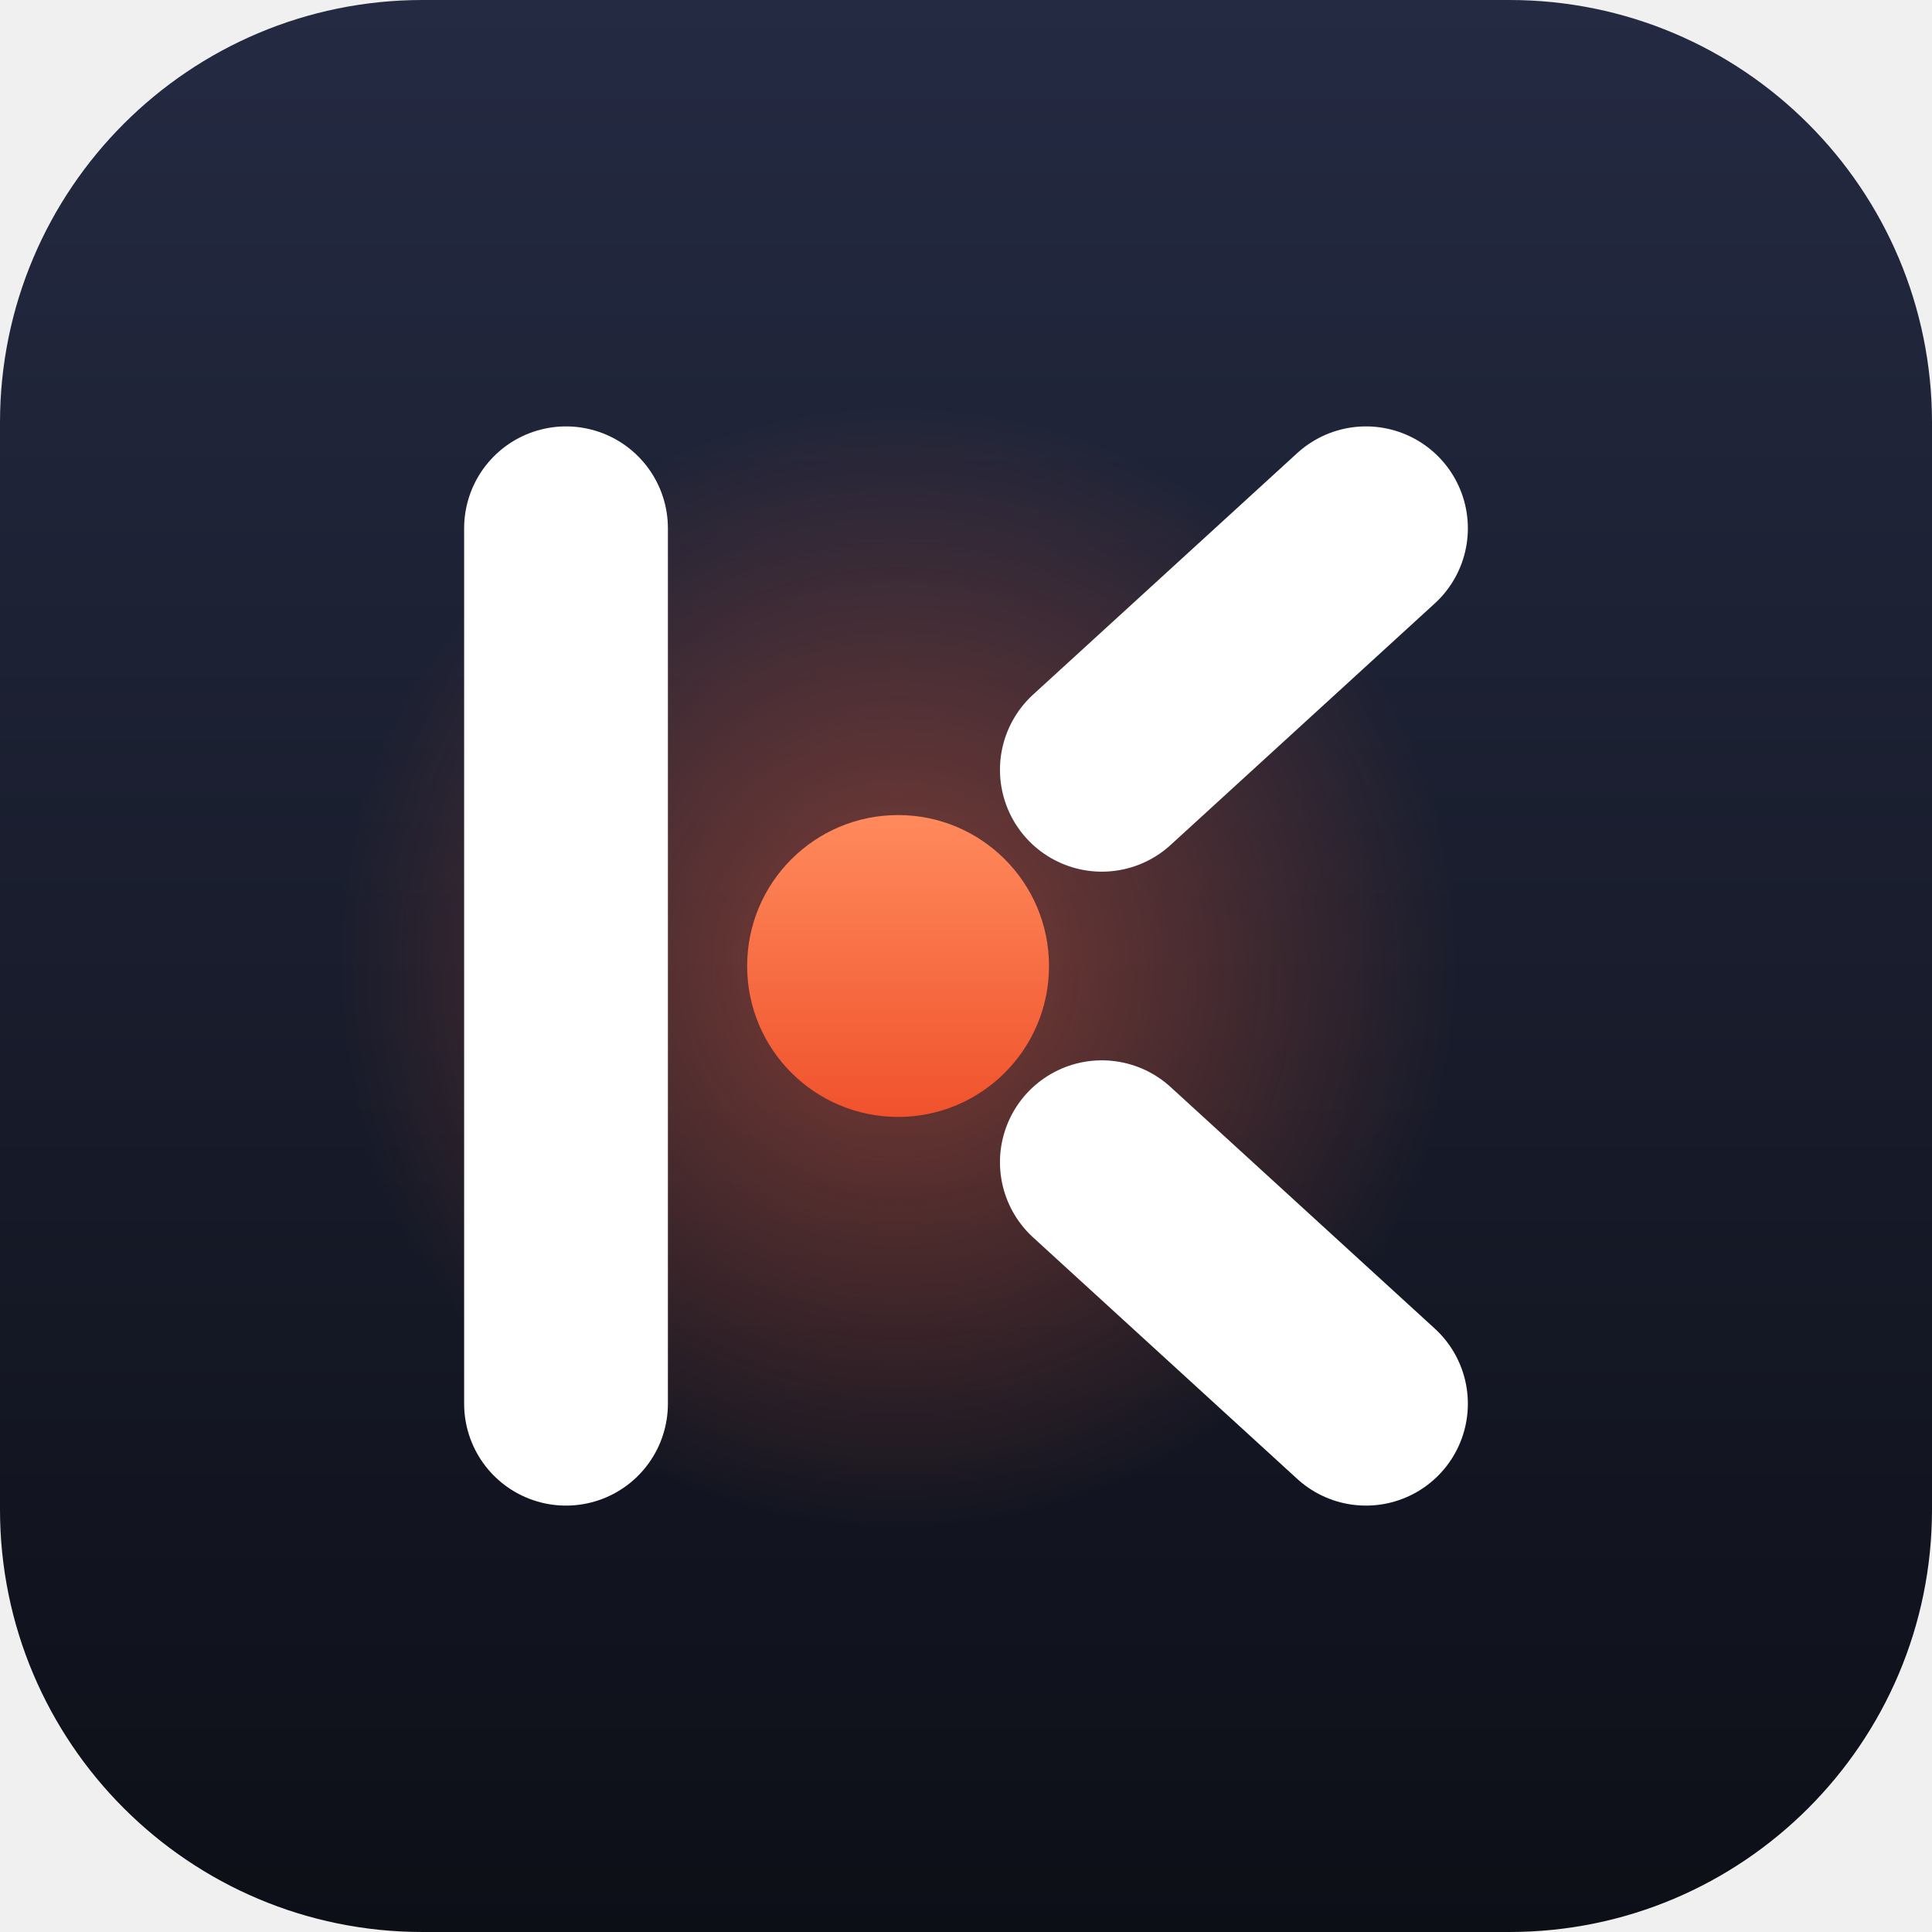
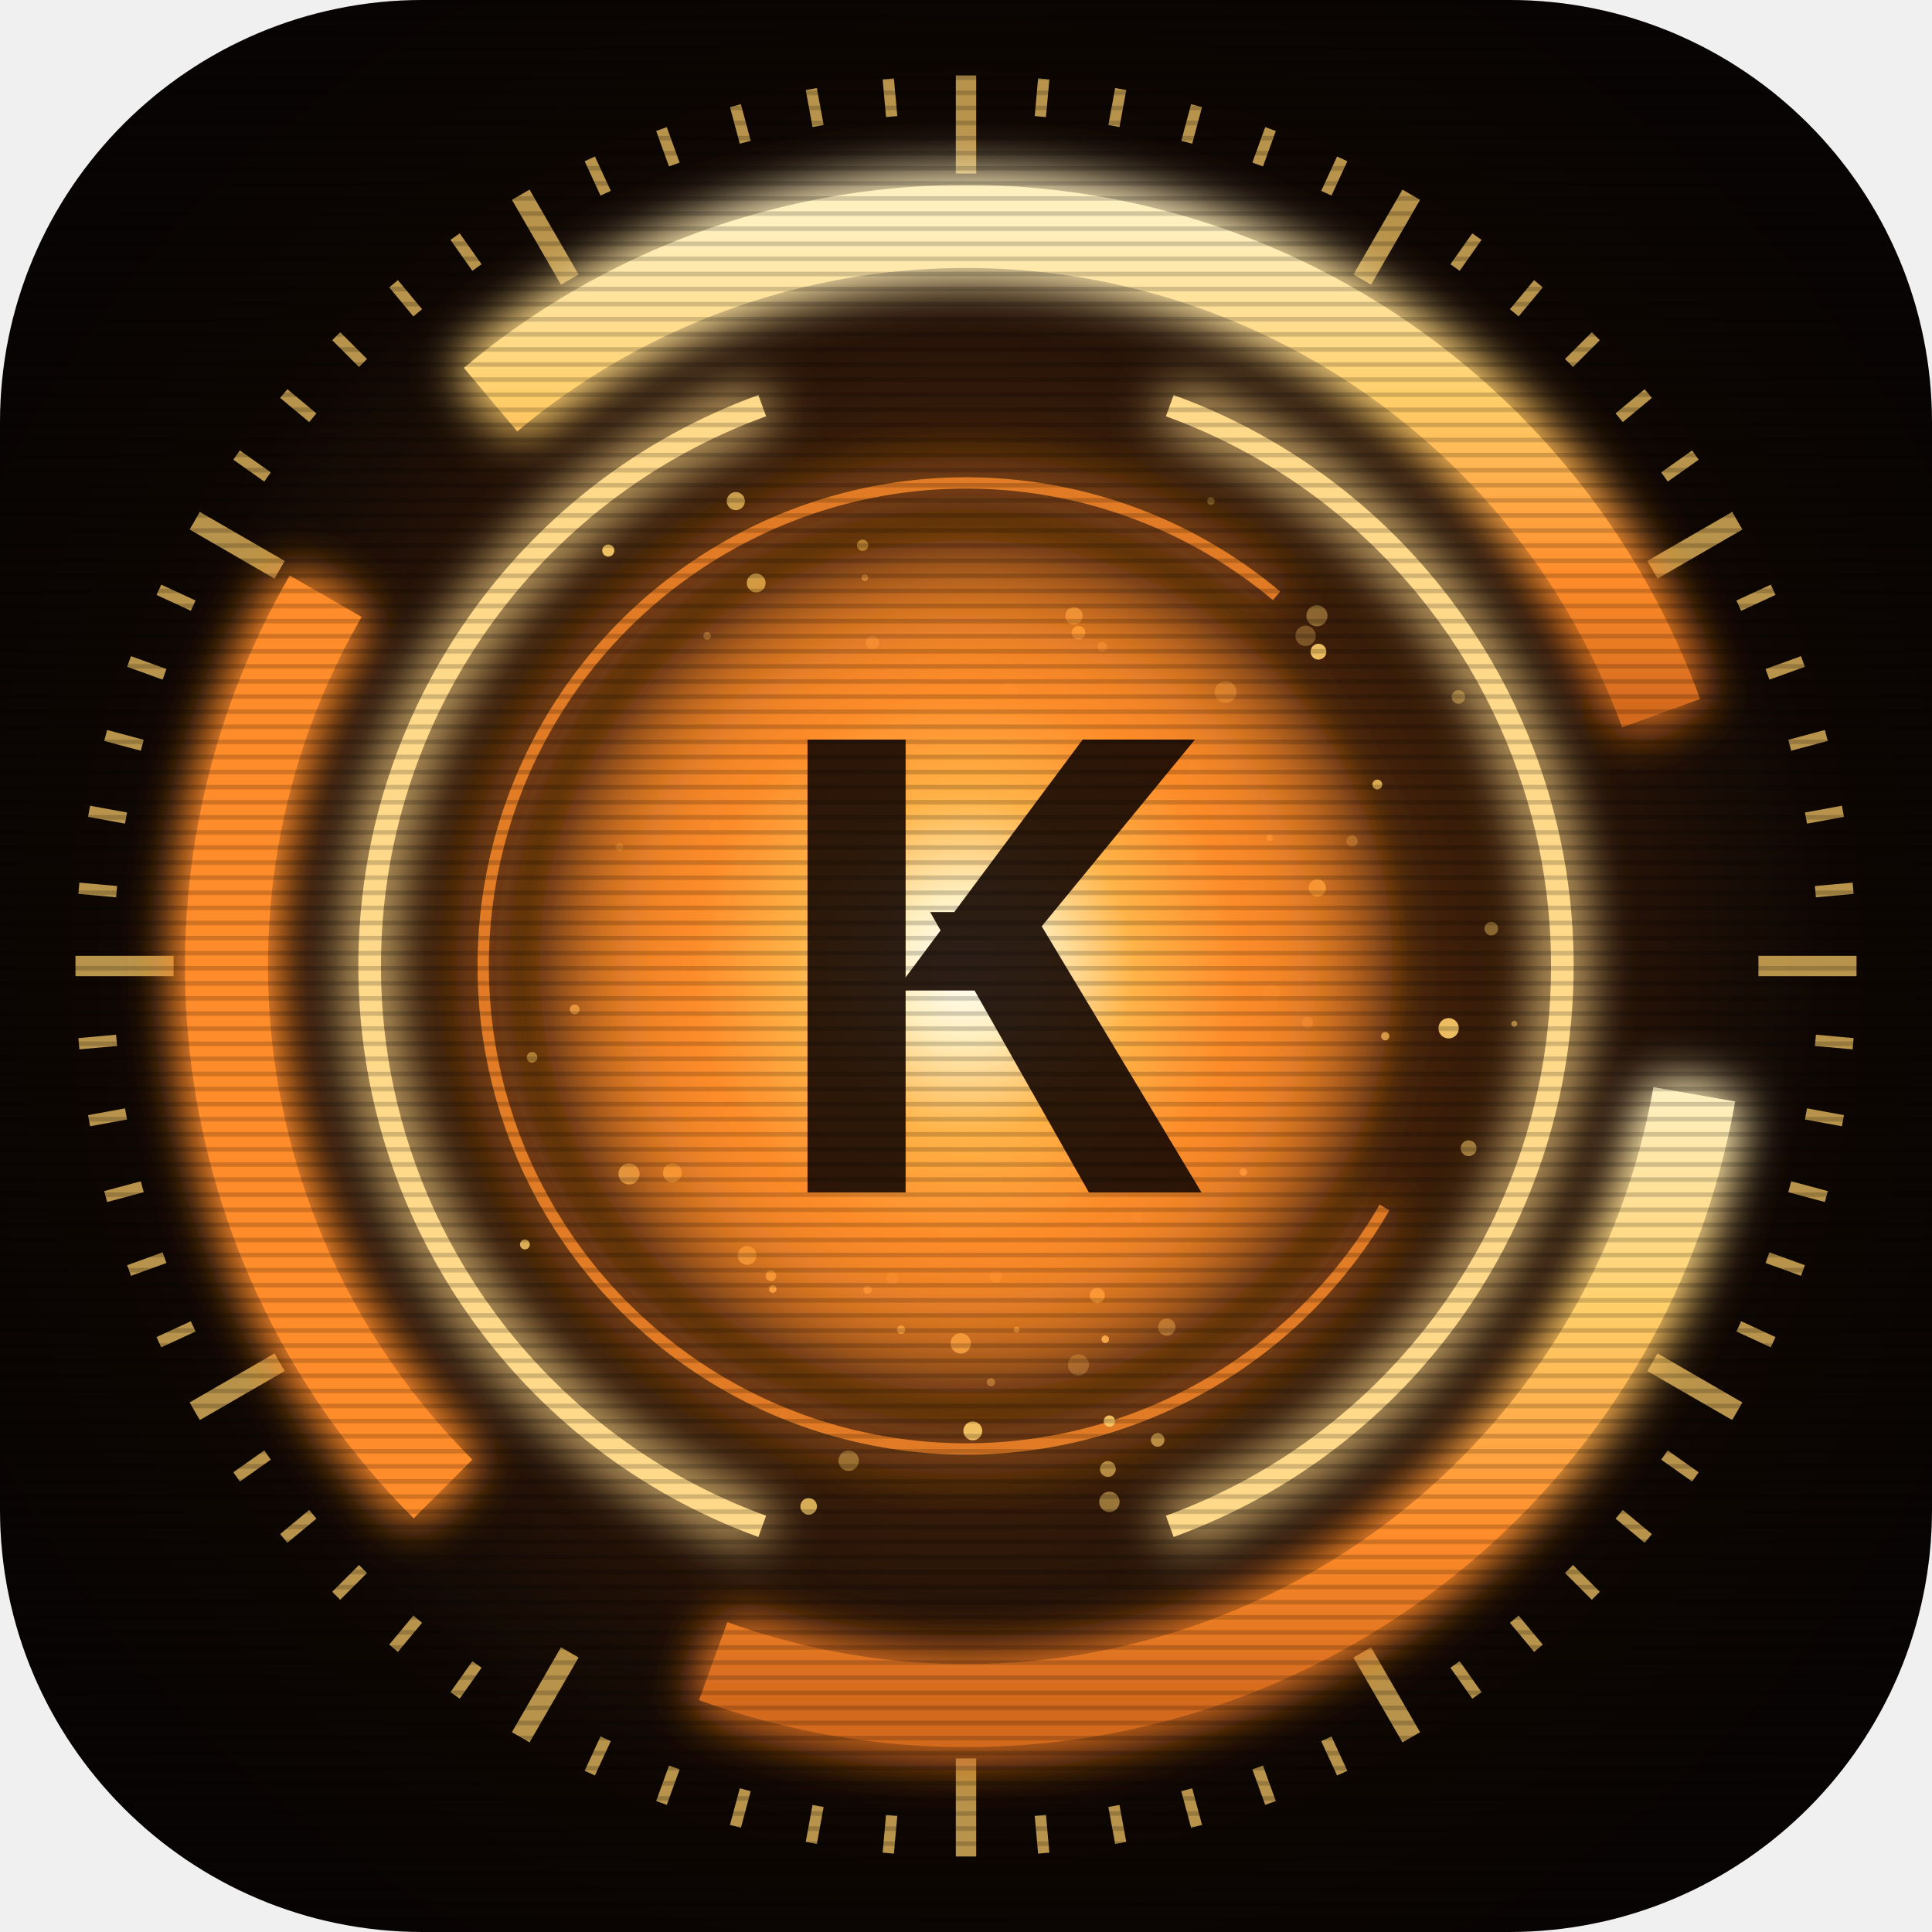
<svg xmlns="http://www.w3.org/2000/svg" viewBox="0 0 512 512">
  <defs>
-     <linearGradient id="bg" x1="0" y1="0" x2="0" y2="1">
-       <stop offset="0" stop-color="#242a42" />
-       <stop offset="1" stop-color="#0d0f17" />
+     <radialGradient id="bg" cx="0.5" cy="0.5" r="0.72">
+       <stop offset="0" stop-color="#3a1806" />
+       <stop offset="0.45" stop-color="#120804" />
+       <stop offset="1" stop-color="#020202" />
+     </radialGradient>
+     <linearGradient id="gull" x1="0" y1="0" x2="0" y2="1">
+       <stop offset="0" stop-color="#fff0c0" />
+       <stop offset="0.35" stop-color="#ffcf6a" />
+       <stop offset="0.72" stop-color="#ff8c2a" />
+       <stop offset="1" stop-color="#d2691e" />
    </linearGradient>
+     <radialGradient id="kjarni" cx="0.5" cy="0.5" r="0.5">
+       <stop offset="0" stop-color="#ffffff" />
+       <stop offset="0.16" stop-color="#fff0c0" />
+       <stop offset="0.38" stop-color="#ffb347" />
+       <stop offset="0.62" stop-color="#ff8c2a" stop-opacity="0.75" />
+       <stop offset="1" stop-color="#ff8c2a" stop-opacity="0" />
+     </radialGradient>
    <radialGradient id="glod" cx="0.5" cy="0.5" r="0.5">
-       <stop offset="0" stop-color="#FE653F" stop-opacity="0.45" />
-       <stop offset="1" stop-color="#FE653F" stop-opacity="0" />
+       <stop offset="0" stop-color="#ff8c2a" stop-opacity="0.55" />
+       <stop offset="1" stop-color="#ff8c2a" stop-opacity="0" />
    </radialGradient>
-     <linearGradient id="kjarni" x1="0" y1="0" x2="0" y2="1">
-       <stop offset="0" stop-color="#ff8a5c" />
-       <stop offset="1" stop-color="#f0522c" />
-     </linearGradient>
+     <filter id="bloom" x="-50%" y="-50%" width="200%" height="200%">
+       <feGaussianBlur stdDeviation="7" result="b" />
+       <feMerge>
+         <feMergeNode in="b" />
+         <feMergeNode in="b" />
+         <feMergeNode in="SourceGraphic" />
+       </feMerge>
+     </filter>
+     <pattern id="skanni" width="4" height="4" patternUnits="userSpaceOnUse">
+       <rect width="4" height="1.2" fill="#000" opacity="0.35" />
+     </pattern>
+     <clipPath id="rund">
+       <rect width="512" height="512" rx="112" />
+     </clipPath>
  </defs>
-   <rect width="512" height="512" rx="112" fill="url(#bg)" />
-   <g transform="translate(256 256) scale(1) translate(-256 -256)">
-     <circle cx="238" cy="256" r="150" fill="url(#glod)" />
-     <g fill="none" stroke="#ffffff" stroke-width="54" stroke-linecap="round">
-       <line x1="150" y1="140" x2="150" y2="372" />
-       <line x1="292" y1="204" x2="362" y2="140" />
-       <line x1="292" y1="308" x2="362" y2="372" />
+   <g clip-path="url(#rund)">
+     <rect width="512" height="512" fill="url(#bg)" />
+     <g transform="translate(256 256) scale(1) translate(-256 -256)">
+       <circle cx="256" cy="256" r="230" fill="url(#glod)" opacity="0.6" />
+       <line x1="256.0" y1="20.0" x2="256.0" y2="46.0" stroke="#ffcf6a" stroke-width="5.4" opacity="0.7" />
+       <line x1="276.6" y1="20.9" x2="275.7" y2="30.9" stroke="#ffcf6a" stroke-width="3" opacity="0.7" />
+       <line x1="297.0" y1="23.6" x2="295.2" y2="33.4" stroke="#ffcf6a" stroke-width="3" opacity="0.7" />
+       <line x1="317.1" y1="28.0" x2="314.5" y2="37.7" stroke="#ffcf6a" stroke-width="3" opacity="0.7" />
+       <line x1="336.7" y1="34.2" x2="333.3" y2="43.6" stroke="#ffcf6a" stroke-width="3" opacity="0.7" />
+       <line x1="355.7" y1="42.1" x2="351.5" y2="51.2" stroke="#ffcf6a" stroke-width="3" opacity="0.7" />
+       <line x1="374.0" y1="51.6" x2="361.0" y2="74.1" stroke="#ffcf6a" stroke-width="5.4" opacity="0.7" />
+       <line x1="391.4" y1="62.7" x2="385.6" y2="70.9" stroke="#ffcf6a" stroke-width="3" opacity="0.7" />
+       <line x1="407.7" y1="75.2" x2="401.3" y2="82.9" stroke="#ffcf6a" stroke-width="3" opacity="0.7" />
+       <line x1="422.9" y1="89.1" x2="415.8" y2="96.2" stroke="#ffcf6a" stroke-width="3" opacity="0.7" />
+       <line x1="436.8" y1="104.3" x2="429.1" y2="110.7" stroke="#ffcf6a" stroke-width="3" opacity="0.7" />
+       <line x1="449.3" y1="120.6" x2="441.1" y2="126.4" stroke="#ffcf6a" stroke-width="3" opacity="0.7" />
+       <line x1="460.4" y1="138.0" x2="437.9" y2="151.0" stroke="#ffcf6a" stroke-width="5.4" opacity="0.7" />
+       <line x1="469.9" y1="156.3" x2="460.8" y2="160.5" stroke="#ffcf6a" stroke-width="3" opacity="0.7" />
+       <line x1="477.8" y1="175.3" x2="468.4" y2="178.7" stroke="#ffcf6a" stroke-width="3" opacity="0.7" />
+       <line x1="484.0" y1="194.9" x2="474.3" y2="197.5" stroke="#ffcf6a" stroke-width="3" opacity="0.7" />
+       <line x1="488.4" y1="215.0" x2="478.6" y2="216.8" stroke="#ffcf6a" stroke-width="3" opacity="0.7" />
+       <line x1="491.1" y1="235.4" x2="481.1" y2="236.3" stroke="#ffcf6a" stroke-width="3" opacity="0.7" />
+       <line x1="492.0" y1="256.0" x2="466.0" y2="256.0" stroke="#ffcf6a" stroke-width="5.4" opacity="0.7" />
+       <line x1="491.1" y1="276.6" x2="481.1" y2="275.7" stroke="#ffcf6a" stroke-width="3" opacity="0.7" />
+       <line x1="488.4" y1="297.0" x2="478.6" y2="295.2" stroke="#ffcf6a" stroke-width="3" opacity="0.7" />
+       <line x1="484.0" y1="317.1" x2="474.3" y2="314.5" stroke="#ffcf6a" stroke-width="3" opacity="0.7" />
+       <line x1="477.8" y1="336.7" x2="468.4" y2="333.3" stroke="#ffcf6a" stroke-width="3" opacity="0.7" />
+       <line x1="469.9" y1="355.7" x2="460.8" y2="351.5" stroke="#ffcf6a" stroke-width="3" opacity="0.7" />
+       <line x1="460.4" y1="374.0" x2="437.9" y2="361.0" stroke="#ffcf6a" stroke-width="5.4" opacity="0.7" />
+       <line x1="449.3" y1="391.4" x2="441.1" y2="385.6" stroke="#ffcf6a" stroke-width="3" opacity="0.7" />
+       <line x1="436.8" y1="407.7" x2="429.1" y2="401.3" stroke="#ffcf6a" stroke-width="3" opacity="0.7" />
+       <line x1="422.9" y1="422.9" x2="415.8" y2="415.8" stroke="#ffcf6a" stroke-width="3" opacity="0.7" />
+       <line x1="407.7" y1="436.8" x2="401.3" y2="429.1" stroke="#ffcf6a" stroke-width="3" opacity="0.7" />
+       <line x1="391.4" y1="449.3" x2="385.6" y2="441.1" stroke="#ffcf6a" stroke-width="3" opacity="0.7" />
+       <line x1="374.0" y1="460.4" x2="361.0" y2="437.9" stroke="#ffcf6a" stroke-width="5.4" opacity="0.7" />
+       <line x1="355.7" y1="469.9" x2="351.5" y2="460.8" stroke="#ffcf6a" stroke-width="3" opacity="0.7" />
+       <line x1="336.7" y1="477.8" x2="333.3" y2="468.4" stroke="#ffcf6a" stroke-width="3" opacity="0.7" />
+       <line x1="317.1" y1="484.0" x2="314.5" y2="474.3" stroke="#ffcf6a" stroke-width="3" opacity="0.7" />
+       <line x1="297.0" y1="488.4" x2="295.2" y2="478.6" stroke="#ffcf6a" stroke-width="3" opacity="0.7" />
+       <line x1="276.6" y1="491.1" x2="275.7" y2="481.1" stroke="#ffcf6a" stroke-width="3" opacity="0.7" />
+       <line x1="256.0" y1="492.0" x2="256.0" y2="466.0" stroke="#ffcf6a" stroke-width="5.4" opacity="0.7" />
+       <line x1="235.4" y1="491.1" x2="236.3" y2="481.1" stroke="#ffcf6a" stroke-width="3" opacity="0.7" />
+       <line x1="215.0" y1="488.4" x2="216.8" y2="478.6" stroke="#ffcf6a" stroke-width="3" opacity="0.7" />
+       <line x1="194.9" y1="484.0" x2="197.5" y2="474.3" stroke="#ffcf6a" stroke-width="3" opacity="0.7" />
+       <line x1="175.3" y1="477.8" x2="178.7" y2="468.4" stroke="#ffcf6a" stroke-width="3" opacity="0.7" />
+       <line x1="156.3" y1="469.9" x2="160.5" y2="460.8" stroke="#ffcf6a" stroke-width="3" opacity="0.7" />
+       <line x1="138.0" y1="460.4" x2="151.0" y2="437.9" stroke="#ffcf6a" stroke-width="5.4" opacity="0.7" />
+       <line x1="120.6" y1="449.3" x2="126.4" y2="441.1" stroke="#ffcf6a" stroke-width="3" opacity="0.7" />
+       <line x1="104.3" y1="436.8" x2="110.7" y2="429.1" stroke="#ffcf6a" stroke-width="3" opacity="0.7" />
+       <line x1="89.1" y1="422.9" x2="96.2" y2="415.8" stroke="#ffcf6a" stroke-width="3" opacity="0.7" />
+       <line x1="75.2" y1="407.7" x2="82.9" y2="401.3" stroke="#ffcf6a" stroke-width="3" opacity="0.7" />
+       <line x1="62.7" y1="391.4" x2="70.9" y2="385.6" stroke="#ffcf6a" stroke-width="3" opacity="0.7" />
+       <line x1="51.6" y1="374.0" x2="74.1" y2="361.0" stroke="#ffcf6a" stroke-width="5.4" opacity="0.7" />
+       <line x1="42.1" y1="355.7" x2="51.2" y2="351.5" stroke="#ffcf6a" stroke-width="3" opacity="0.7" />
+       <line x1="34.2" y1="336.7" x2="43.6" y2="333.3" stroke="#ffcf6a" stroke-width="3" opacity="0.7" />
+       <line x1="28.0" y1="317.1" x2="37.7" y2="314.5" stroke="#ffcf6a" stroke-width="3" opacity="0.7" />
+       <line x1="23.6" y1="297.0" x2="33.4" y2="295.2" stroke="#ffcf6a" stroke-width="3" opacity="0.7" />
+       <line x1="20.9" y1="276.6" x2="30.9" y2="275.7" stroke="#ffcf6a" stroke-width="3" opacity="0.7" />
+       <line x1="20.0" y1="256.0" x2="46.0" y2="256.0" stroke="#ffcf6a" stroke-width="5.4" opacity="0.7" />
+       <line x1="20.9" y1="235.4" x2="30.9" y2="236.3" stroke="#ffcf6a" stroke-width="3" opacity="0.7" />
+       <line x1="23.6" y1="215.0" x2="33.4" y2="216.8" stroke="#ffcf6a" stroke-width="3" opacity="0.7" />
+       <line x1="28.0" y1="194.9" x2="37.7" y2="197.5" stroke="#ffcf6a" stroke-width="3" opacity="0.7" />
+       <line x1="34.2" y1="175.3" x2="43.6" y2="178.7" stroke="#ffcf6a" stroke-width="3" opacity="0.7" />
+       <line x1="42.1" y1="156.3" x2="51.2" y2="160.5" stroke="#ffcf6a" stroke-width="3" opacity="0.7" />
+       <line x1="51.6" y1="138.0" x2="74.1" y2="151.0" stroke="#ffcf6a" stroke-width="5.4" opacity="0.7" />
+       <line x1="62.7" y1="120.6" x2="70.9" y2="126.4" stroke="#ffcf6a" stroke-width="3" opacity="0.7" />
+       <line x1="75.2" y1="104.3" x2="82.9" y2="110.7" stroke="#ffcf6a" stroke-width="3" opacity="0.7" />
+       <line x1="89.1" y1="89.1" x2="96.2" y2="96.2" stroke="#ffcf6a" stroke-width="3" opacity="0.7" />
+       <line x1="104.3" y1="75.2" x2="110.7" y2="82.9" stroke="#ffcf6a" stroke-width="3" opacity="0.7" />
+       <line x1="120.6" y1="62.7" x2="126.4" y2="70.9" stroke="#ffcf6a" stroke-width="3" opacity="0.7" />
+       <line x1="138.0" y1="51.6" x2="151.0" y2="74.1" stroke="#ffcf6a" stroke-width="5.4" opacity="0.7" />
+       <line x1="156.3" y1="42.1" x2="160.5" y2="51.2" stroke="#ffcf6a" stroke-width="3" opacity="0.7" />
+       <line x1="175.3" y1="34.2" x2="178.7" y2="43.6" stroke="#ffcf6a" stroke-width="3" opacity="0.7" />
+       <line x1="194.9" y1="28.0" x2="197.5" y2="37.7" stroke="#ffcf6a" stroke-width="3" opacity="0.7" />
+       <line x1="215.0" y1="23.6" x2="216.8" y2="33.4" stroke="#ffcf6a" stroke-width="3" opacity="0.7" />
+       <line x1="235.4" y1="20.9" x2="236.3" y2="30.9" stroke="#ffcf6a" stroke-width="3" opacity="0.7" />
+       <g filter="url(#bloom)" fill="none" stroke-linecap="butt">
+         <path d="M130.0 105.9 A196 196 0 0 1 440.2 189.0" stroke="url(#gull)" stroke-width="22" />
+         <path d="M449.0 290.0 A196 196 0 0 1 189.0 440.2" stroke="url(#gull)" stroke-width="22" />
+         <path d="M117.4 394.6 A196 196 0 0 1 86.3 158.0" stroke="#ff8c2a" stroke-width="22" />
+         <path d="M310.0 107.5 A158 158 0 0 1 310.0 404.5" stroke="#ffd98a" stroke-width="6" />
+         <path d="M202.0 404.5 A158 158 0 0 1 202.0 107.5" stroke="#ffd98a" stroke-width="6" />
+         <path d="M366.9 320.0 A128 128 0 1 1 338.3 157.9" stroke="#ff8c2a" stroke-width="3" opacity="0.8" />
+       </g>
+       <circle cx="262.6" cy="366.3" r="1.1" fill="#ffcf6a" opacity="0.4" />
+       <circle cx="292.9" cy="354.9" r="1.0" fill="#ffcf6a" opacity="0.9" />
+       <circle cx="204.3" cy="338.1" r="1.4" fill="#ffcf6a" opacity="0.8" />
+       <circle cx="200.1" cy="292.7" r="1.9" fill="#ffcf6a" opacity="0.4" />
+       <circle cx="190.5" cy="290.9" r="2.0" fill="#ffcf6a" opacity="0.6" />
+       <circle cx="313.7" cy="227.1" r="2.9" fill="#ffcf6a" opacity="0.9" />
+       <circle cx="324.8" cy="183.4" r="2.9" fill="#ffcf6a" opacity="0.4" />
+       <circle cx="309.2" cy="351.7" r="2.3" fill="#ffcf6a" opacity="0.4" />
+       <circle cx="386.5" cy="184.7" r="1.8" fill="#ffcf6a" opacity="0.4" />
+       <circle cx="229.9" cy="341.8" r="1.1" fill="#ffcf6a" opacity="0.8" />
+       <circle cx="329.5" cy="310.6" r="1.0" fill="#ffcf6a" opacity="0.9" />
+       <circle cx="395.2" cy="246.1" r="1.8" fill="#ffcf6a" opacity="0.4" />
+       <circle cx="198.0" cy="332.7" r="2.5" fill="#ffcf6a" opacity="0.7" />
+       <circle cx="316.5" cy="203.4" r="1.8" fill="#ffcf6a" opacity="0.3" />
+       <circle cx="284.6" cy="163.2" r="2.3" fill="#ffcf6a" opacity="0.7" />
+       <circle cx="231.2" cy="170.3" r="1.8" fill="#ffcf6a" opacity="0.6" />
+       <circle cx="306.8" cy="381.6" r="1.8" fill="#ffcf6a" opacity="0.6" />
+       <circle cx="337.0" cy="263.2" r="2.4" fill="#ffcf6a" opacity="0.3" />
+       <circle cx="383.9" cy="272.5" r="2.7" fill="#ffcf6a" opacity="0.9" />
+       <circle cx="195.0" cy="132.8" r="2.4" fill="#ffcf6a" opacity="0.7" />
+       <circle cx="235.1" cy="314.6" r="1.5" fill="#ffcf6a" opacity="0.5" />
+       <circle cx="349.1" cy="235.3" r="2.3" fill="#ffcf6a" opacity="0.8" />
+       <circle cx="401.3" cy="271.3" r="0.8" fill="#ffcf6a" opacity="0.5" />
+       <circle cx="204.8" cy="341.6" r="1.0" fill="#ffcf6a" opacity="0.9" />
+       <circle cx="293.6" cy="389.3" r="2.1" fill="#ffcf6a" opacity="0.6" />
+       <circle cx="349.0" cy="163.2" r="2.8" fill="#ffcf6a" opacity="0.4" />
+       <circle cx="267.3" cy="183.0" r="2.4" fill="#ffcf6a" opacity="0.7" />
+       <circle cx="139.1" cy="329.8" r="1.3" fill="#ffcf6a" opacity="0.8" />
+       <circle cx="311.3" cy="225.0" r="1.0" fill="#ffcf6a" opacity="0.3" />
+       <circle cx="224.9" cy="387.1" r="2.7" fill="#ffcf6a" opacity="0.4" />
+       <circle cx="258.4" cy="320.6" r="1.4" fill="#ffcf6a" opacity="0.6" />
+       <circle cx="292.1" cy="171.4" r="1.3" fill="#ffcf6a" opacity="0.5" />
+       <circle cx="186.0" cy="237.8" r="1.2" fill="#ffcf6a" opacity="0.3" />
+       <circle cx="208.4" cy="304.2" r="1.7" fill="#ffcf6a" opacity="0.3" />
+       <circle cx="269.4" cy="352.4" r="0.8" fill="#ffcf6a" opacity="0.8" />
+       <circle cx="294.0" cy="376.6" r="1.5" fill="#ffcf6a" opacity="0.9" />
+       <circle cx="141.0" cy="280.2" r="1.4" fill="#ffcf6a" opacity="0.5" />
+       <circle cx="320.9" cy="132.8" r="1.0" fill="#ffcf6a" opacity="0.3" />
+       <circle cx="336.5" cy="222.0" r="0.9" fill="#ffcf6a" opacity="0.7" />
+       <circle cx="290.8" cy="343.3" r="2.0" fill="#ffcf6a" opacity="0.9" />
+       <circle cx="238.8" cy="352.4" r="1.1" fill="#ffcf6a" opacity="0.9" />
+       <circle cx="166.7" cy="311.1" r="2.8" fill="#ffcf6a" opacity="0.7" />
+       <circle cx="294.0" cy="398.0" r="2.7" fill="#ffcf6a" opacity="0.5" />
+       <circle cx="257.8" cy="379.2" r="2.5" fill="#ffcf6a" opacity="0.9" />
+       <circle cx="214.3" cy="399.2" r="2.2" fill="#ffcf6a" opacity="0.8" />
+       <circle cx="280.5" cy="318.1" r="2.9" fill="#ffcf6a" opacity="0.6" />
+       <circle cx="178.2" cy="310.8" r="2.5" fill="#ffcf6a" opacity="0.8" />
+       <circle cx="254.6" cy="356.0" r="2.7" fill="#ffcf6a" opacity="0.8" />
+       <circle cx="285.8" cy="167.7" r="1.8" fill="#ffcf6a" opacity="0.9" />
+       <circle cx="193.9" cy="296.0" r="2.3" fill="#ffcf6a" opacity="0.4" />
+       <circle cx="358.3" cy="222.9" r="1.5" fill="#ffcf6a" opacity="0.3" />
+       <circle cx="229.2" cy="153.1" r="0.9" fill="#ffcf6a" opacity="0.5" />
+       <circle cx="365.0" cy="207.9" r="1.3" fill="#ffcf6a" opacity="0.8" />
+       <circle cx="389.2" cy="304.3" r="2.1" fill="#ffcf6a" opacity="0.5" />
+       <circle cx="189.4" cy="219.3" r="1.6" fill="#ffcf6a" opacity="0.5" />
+       <circle cx="187.4" cy="168.5" r="1.0" fill="#ffcf6a" opacity="0.4" />
+       <circle cx="263.9" cy="338.2" r="1.7" fill="#ffcf6a" opacity="0.6" />
+       <circle cx="310.6" cy="286.3" r="0.9" fill="#ffcf6a" opacity="0.8" />
+       <circle cx="285.8" cy="361.7" r="2.8" fill="#ffcf6a" opacity="0.3" />
+       <circle cx="301.1" cy="322.2" r="1.7" fill="#ffcf6a" opacity="0.3" />
+       <circle cx="346.0" cy="168.5" r="2.7" fill="#ffcf6a" opacity="0.3" />
+       <circle cx="236.5" cy="338.8" r="1.6" fill="#ffcf6a" opacity="0.4" />
+       <circle cx="152.3" cy="267.5" r="1.3" fill="#ffcf6a" opacity="0.7" />
+       <circle cx="161.2" cy="145.9" r="1.6" fill="#ffcf6a" opacity="0.9" />
+       <circle cx="164.2" cy="224.5" r="1.0" fill="#ffcf6a" opacity="0.4" />
+       <circle cx="349.4" cy="172.7" r="2.1" fill="#ffcf6a" opacity="0.9" />
+       <circle cx="346.5" cy="271.0" r="1.5" fill="#ffcf6a" opacity="0.4" />
+       <circle cx="200.4" cy="154.5" r="2.5" fill="#ffcf6a" opacity="0.7" />
+       <circle cx="367.1" cy="274.6" r="1.1" fill="#ffcf6a" opacity="0.7" />
+       <circle cx="228.6" cy="144.5" r="1.5" fill="#ffcf6a" opacity="0.5" />
+       <circle cx="256" cy="256" r="118" fill="url(#kjarni)" filter="url(#bloom)" />
+       <clipPath id="kband">
+         <rect x="0" y="196" width="512" height="120" />
+       </clipPath>
+       <g clip-path="url(#kband)" opacity="0.92">
+         <rect x="214" y="196" width="26" height="120" fill="#1a0b03" />
+         <polygon points="237.4,262.5 288.4,194 318.3,194 262.1,262.5" fill="#1a0b03" />
+         <polygon points="246.5,241.7 273.8,241.7 319.6,318 289.7,318" fill="#1a0b03" />
+       </g>
    </g>
-     <circle cx="238" cy="256" r="40" fill="url(#kjarni)" />
+     <rect width="512" height="512" fill="url(#skanni)" opacity="0.5" />
  </g>
</svg>
